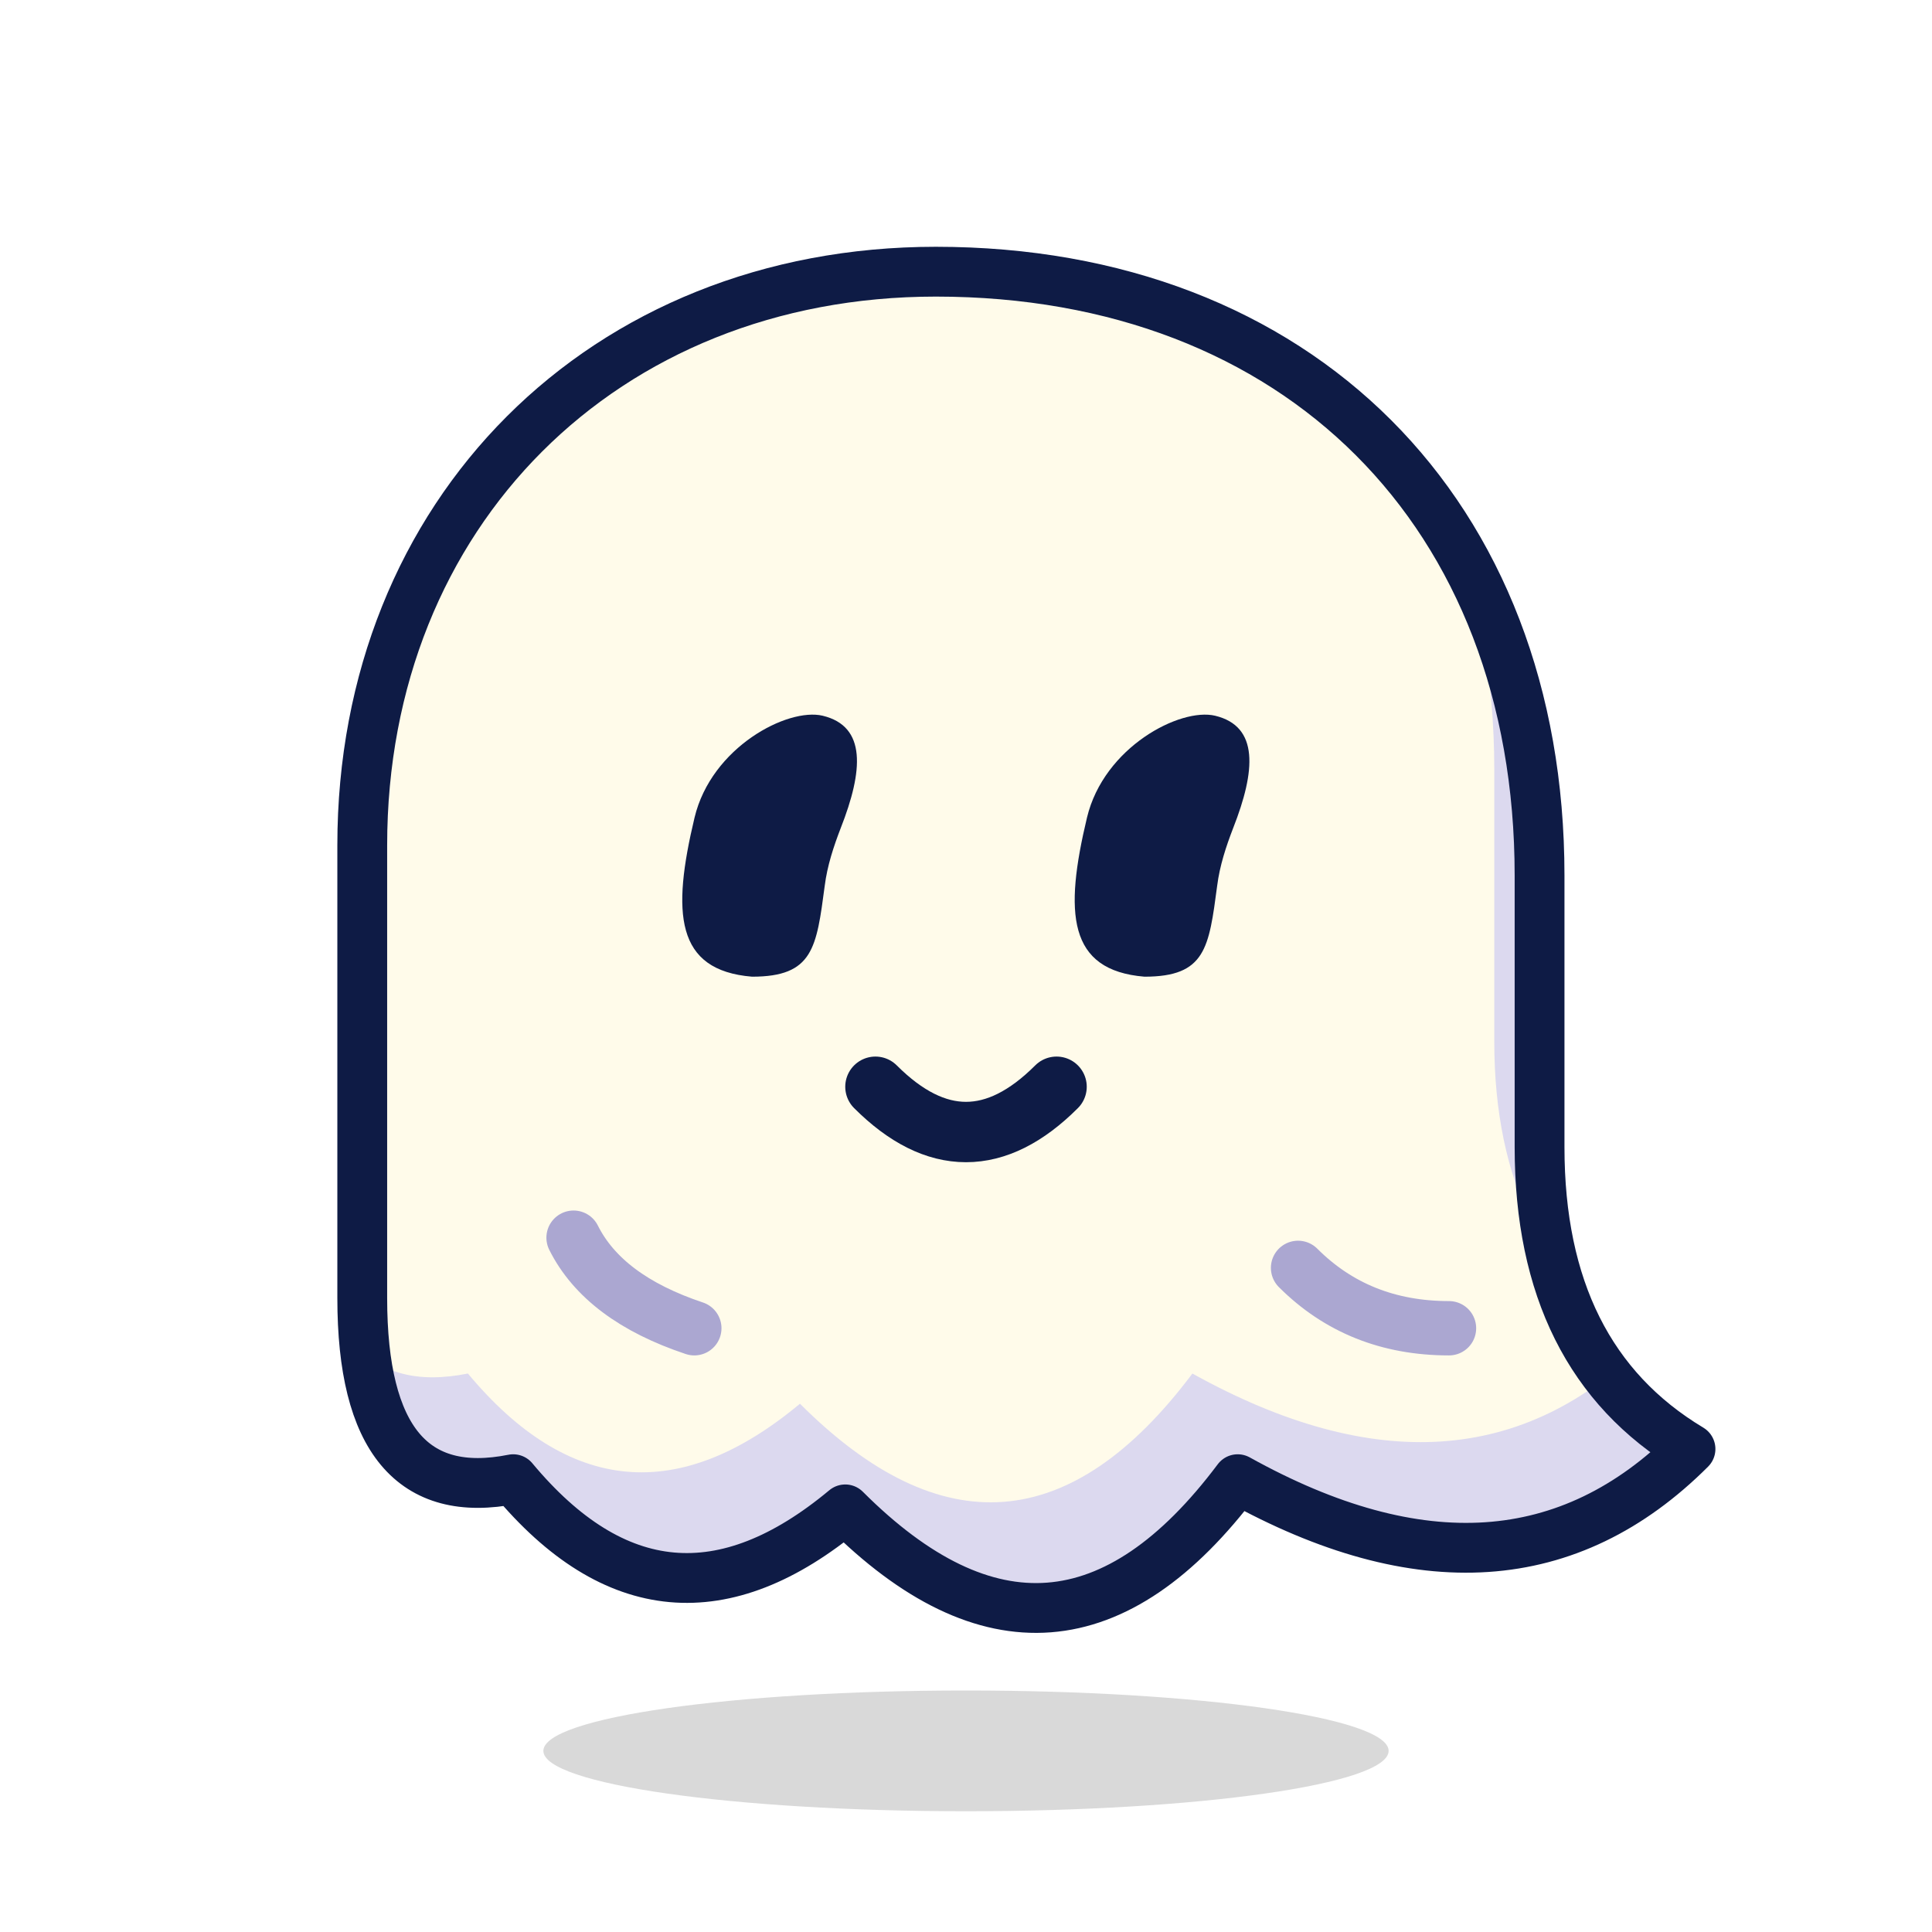
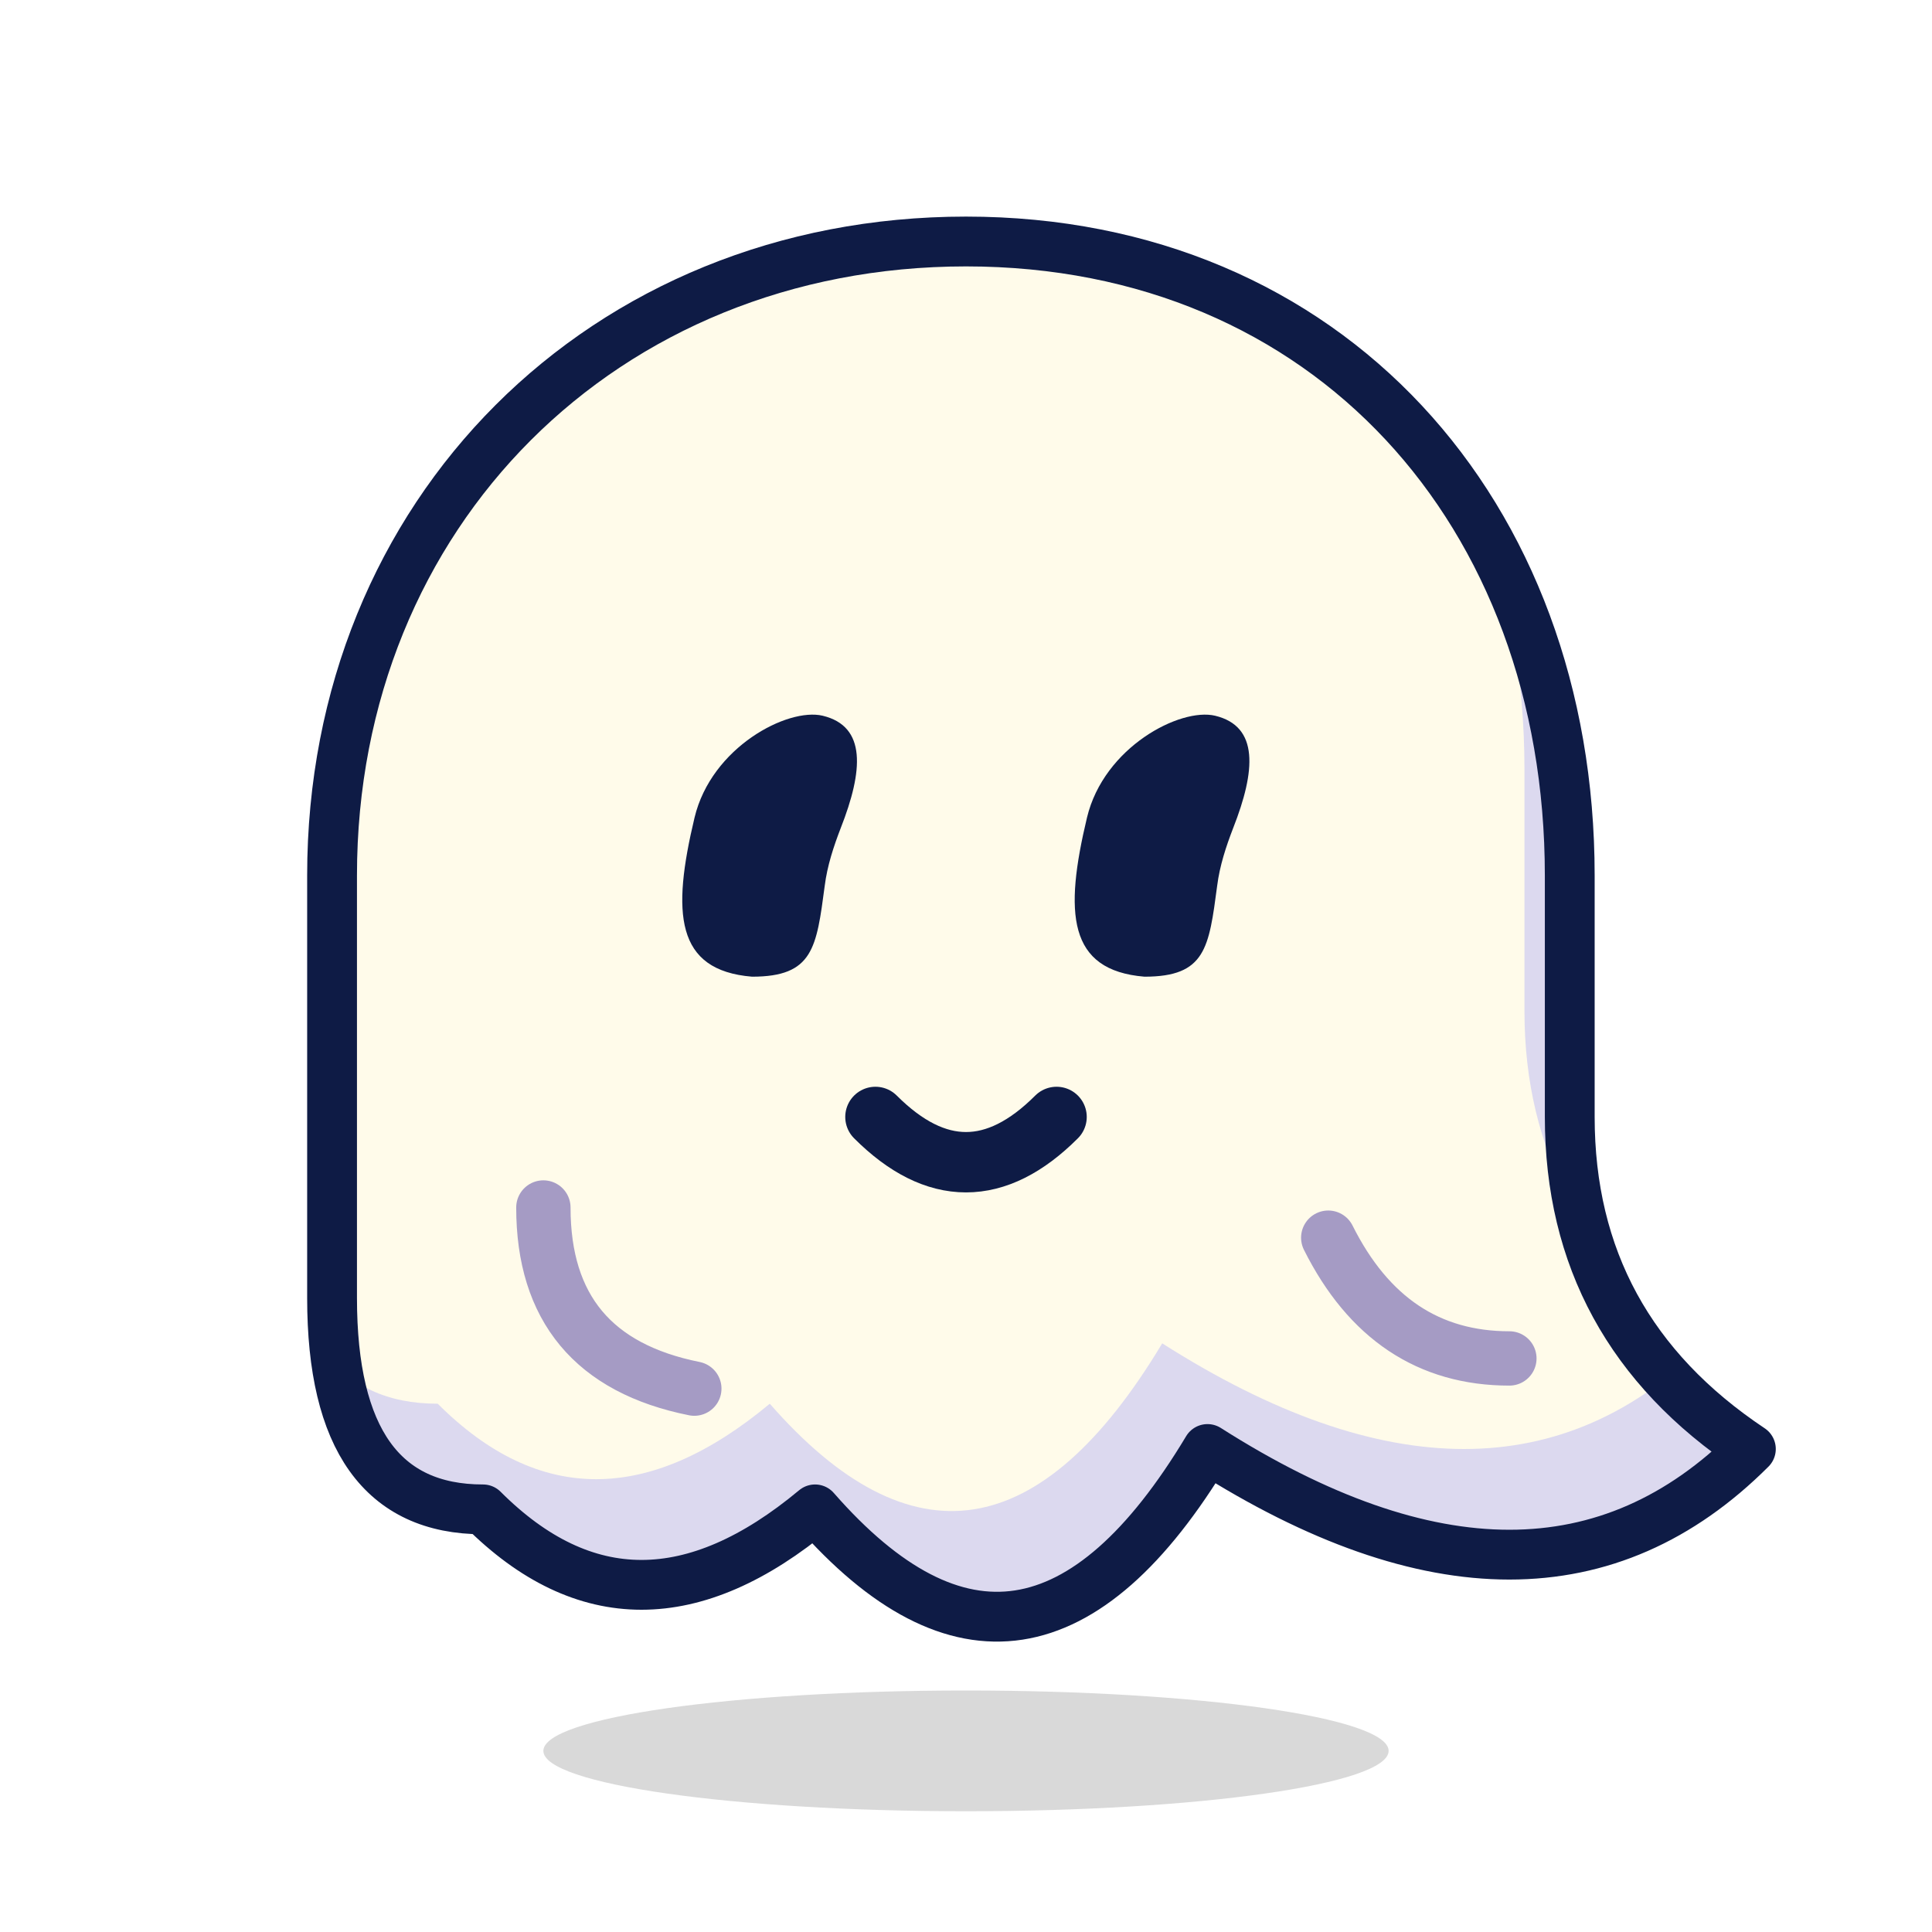
<svg xmlns="http://www.w3.org/2000/svg" viewBox="0 0 64 64">
  <defs>
    <clipPath id="body">
-       <path d="M12 43V28C12 17 20 9 31 9C43 9 51 17 51 29V38Q51 45 56 48Q50 54 41 49Q35 57 28 50Q22 55 17 49Q12 50 12 43Z" />
+       <path d="M11 43V29C11 17 20 8 32 8C44 8 52 17 52 29V37Q52 44 58 48Q51 55 40 48Q34 58 27 50Q21 55 16 50Q11 50 11 43Z" />
    </clipPath>
  </defs>
  <ellipse cx="32" cy="58" rx="14" ry="2" fill="#00000026" />
  <g clip-path="url(#body)">
-     <path d="M12 43V28C12 17 20 9 31 9C43 9 51 17 51 29V38Q51 45 56 48Q50 54 41 49Q35 57 28 50Q22 55 17 49Q12 50 12 43Z" fill="#DCD9EF" />
-     <path d="M12 43V28C12 17 20 9 31 9C43 9 51 17 51 29V38Q51 45 56 48Q50 54 41 49Q35 57 28 50Q22 55 17 49Q12 50 12 43Z" fill="#FFFBEA" transform="translate(-1.5 -3.5)" />
+     <path d="M11 43V29C11 17 20 8 32 8C44 8 52 17 52 29V37Q52 44 58 48Q51 55 40 48Q34 58 27 50Q21 55 16 50Q11 50 11 43Z" fill="#DCD9EF" />
+     <path d="M11 43V29C11 17 20 8 32 8C44 8 52 17 52 29V37Q52 44 58 48Q51 55 40 48Q34 58 27 50Q21 55 16 50Q11 50 11 43Z" fill="#FFFBEA" transform="translate(-1.5 -3.5)" />
  </g>
-   <path d="M12 43V28C12 17 20 9 31 9C43 9 51 17 51 29V38Q51 45 56 48Q50 54 41 49Q35 57 28 50Q22 55 17 49Q12 50 12 43Z" fill="none" stroke="#0E1B45" stroke-width="1.65" stroke-linejoin="round" />
+   <path d="M11 43V29C11 17 20 8 32 8C44 8 52 17 52 29V37Q52 44 58 48Q51 55 40 48Q34 58 27 50Q21 55 16 50Q11 50 11 43Z" fill="none" stroke="#0E1B45" stroke-width="1.65" stroke-linejoin="round" />
  <path d="M129.5 49.07C127.85 48.68 124.24 50.55 123.44 53.89C122.36 58.41 122.53 61.12 126.16 61.42C129.06 61.42 129.21 60.05 129.6 57.12C129.72 56.17 130.02 55.26 130.36 54.38C131.42 51.68 131.59 49.57 129.5 49.07Z" fill="#0E1B45" transform="translate(25.5 28) scale(0.7) translate(-127 -55.2)" />
  <path d="M129.5 49.07C127.85 48.68 124.24 50.55 123.44 53.89C122.36 58.41 122.53 61.12 126.16 61.42C129.06 61.42 129.21 60.05 129.6 57.12C129.72 56.17 130.02 55.26 130.36 54.38C131.42 51.68 131.59 49.57 129.5 49.07Z" fill="#0E1B45" transform="translate(38.5 28) scale(0.7) translate(-127 -55.2)" />
-   <path d="M29 36Q32 39 35 36" fill="none" stroke="#0E1B45" stroke-width="2" stroke-linecap="round" stroke-linejoin="round" />
-   <path d="M19 41Q20 43 23 44M43 42Q45 44 48 44" fill="none" stroke="#ABA7D1" stroke-width="1.8" stroke-linecap="round" stroke-linejoin="round" />
+   <path d="M29 37Q32 40 35 37" fill="none" stroke="#0E1B45" stroke-width="2" stroke-linecap="round" stroke-linejoin="round" />
+   <path d="M18 40q0 5 5 6M44 41q2 4 6 4" fill="none" stroke="#A59BC4" stroke-width="1.8" stroke-linecap="round" stroke-linejoin="round" />
</svg>
